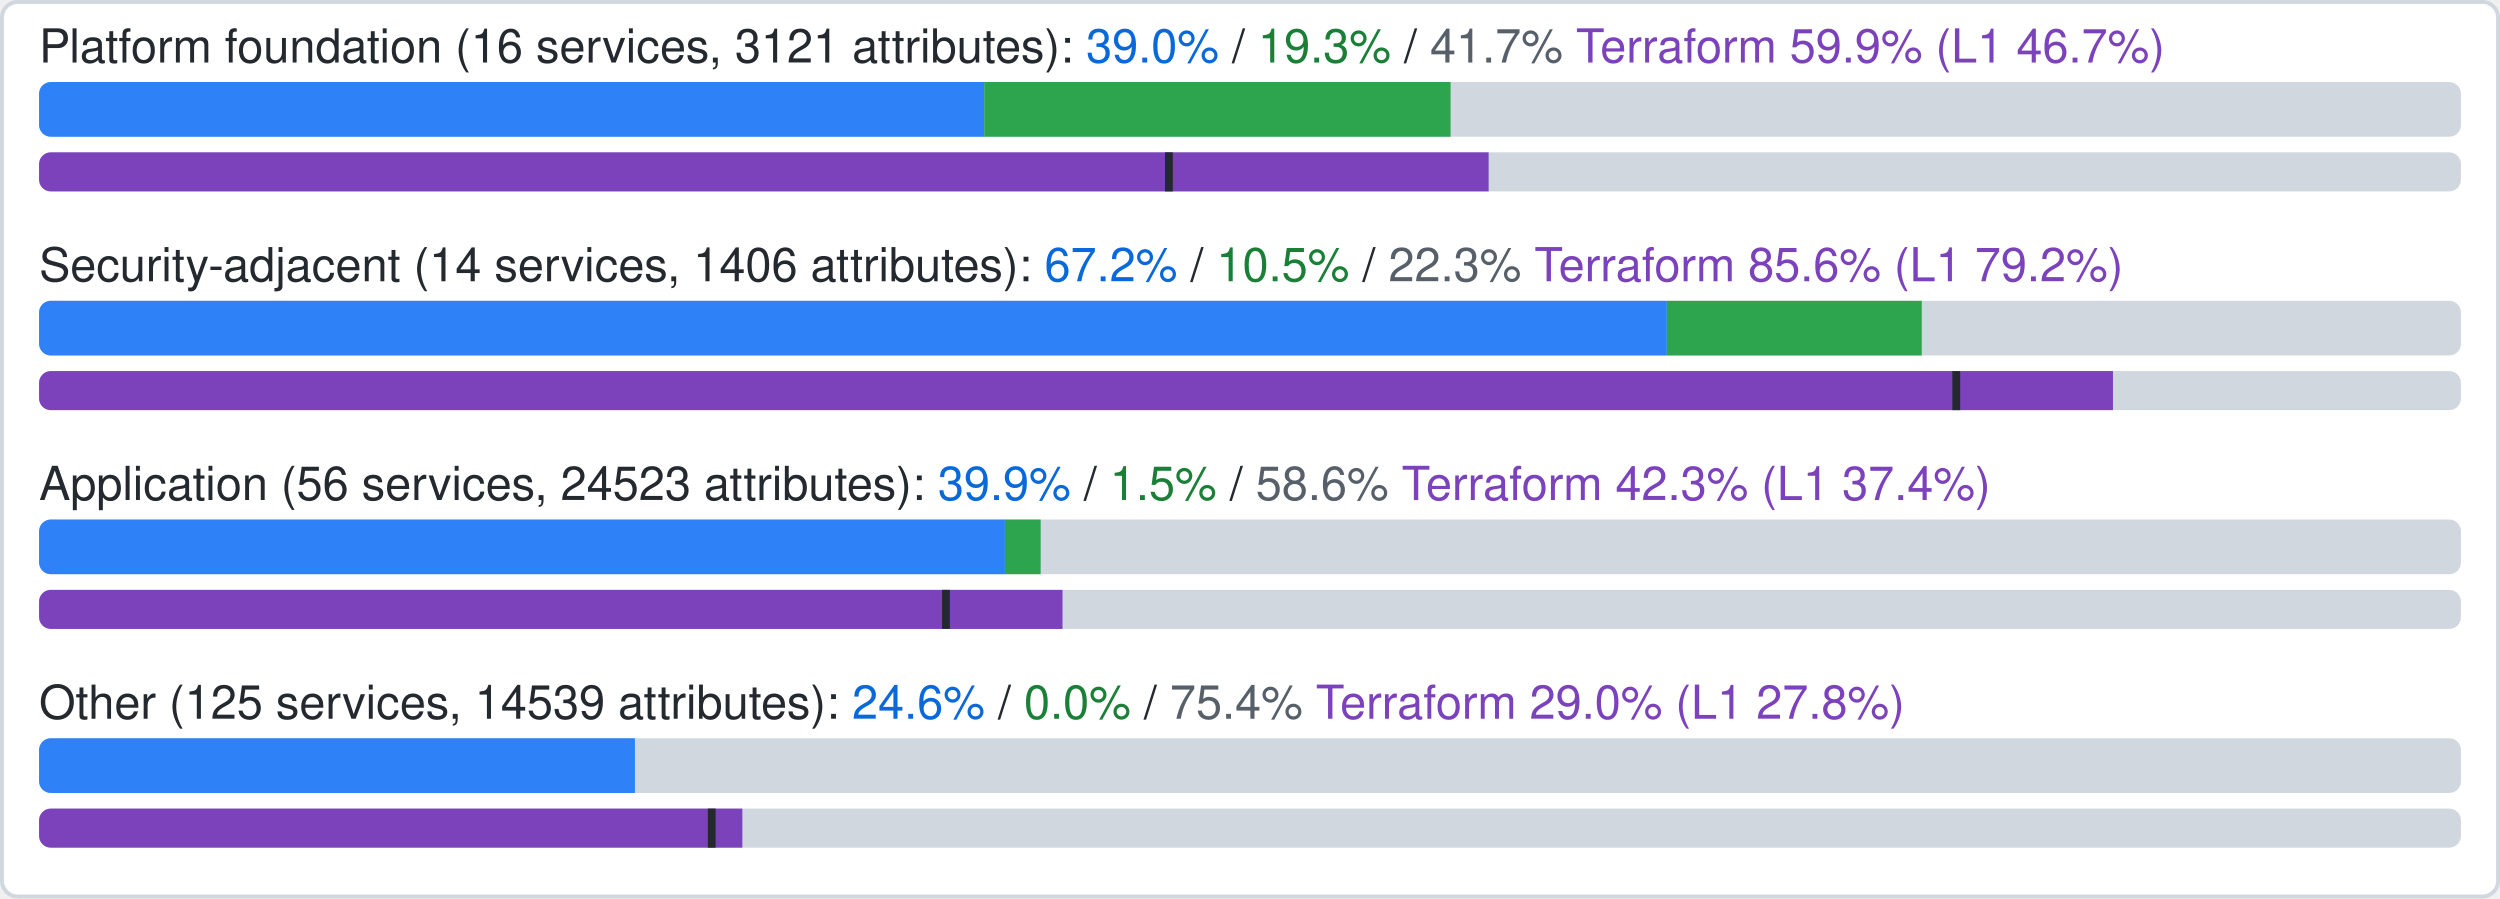
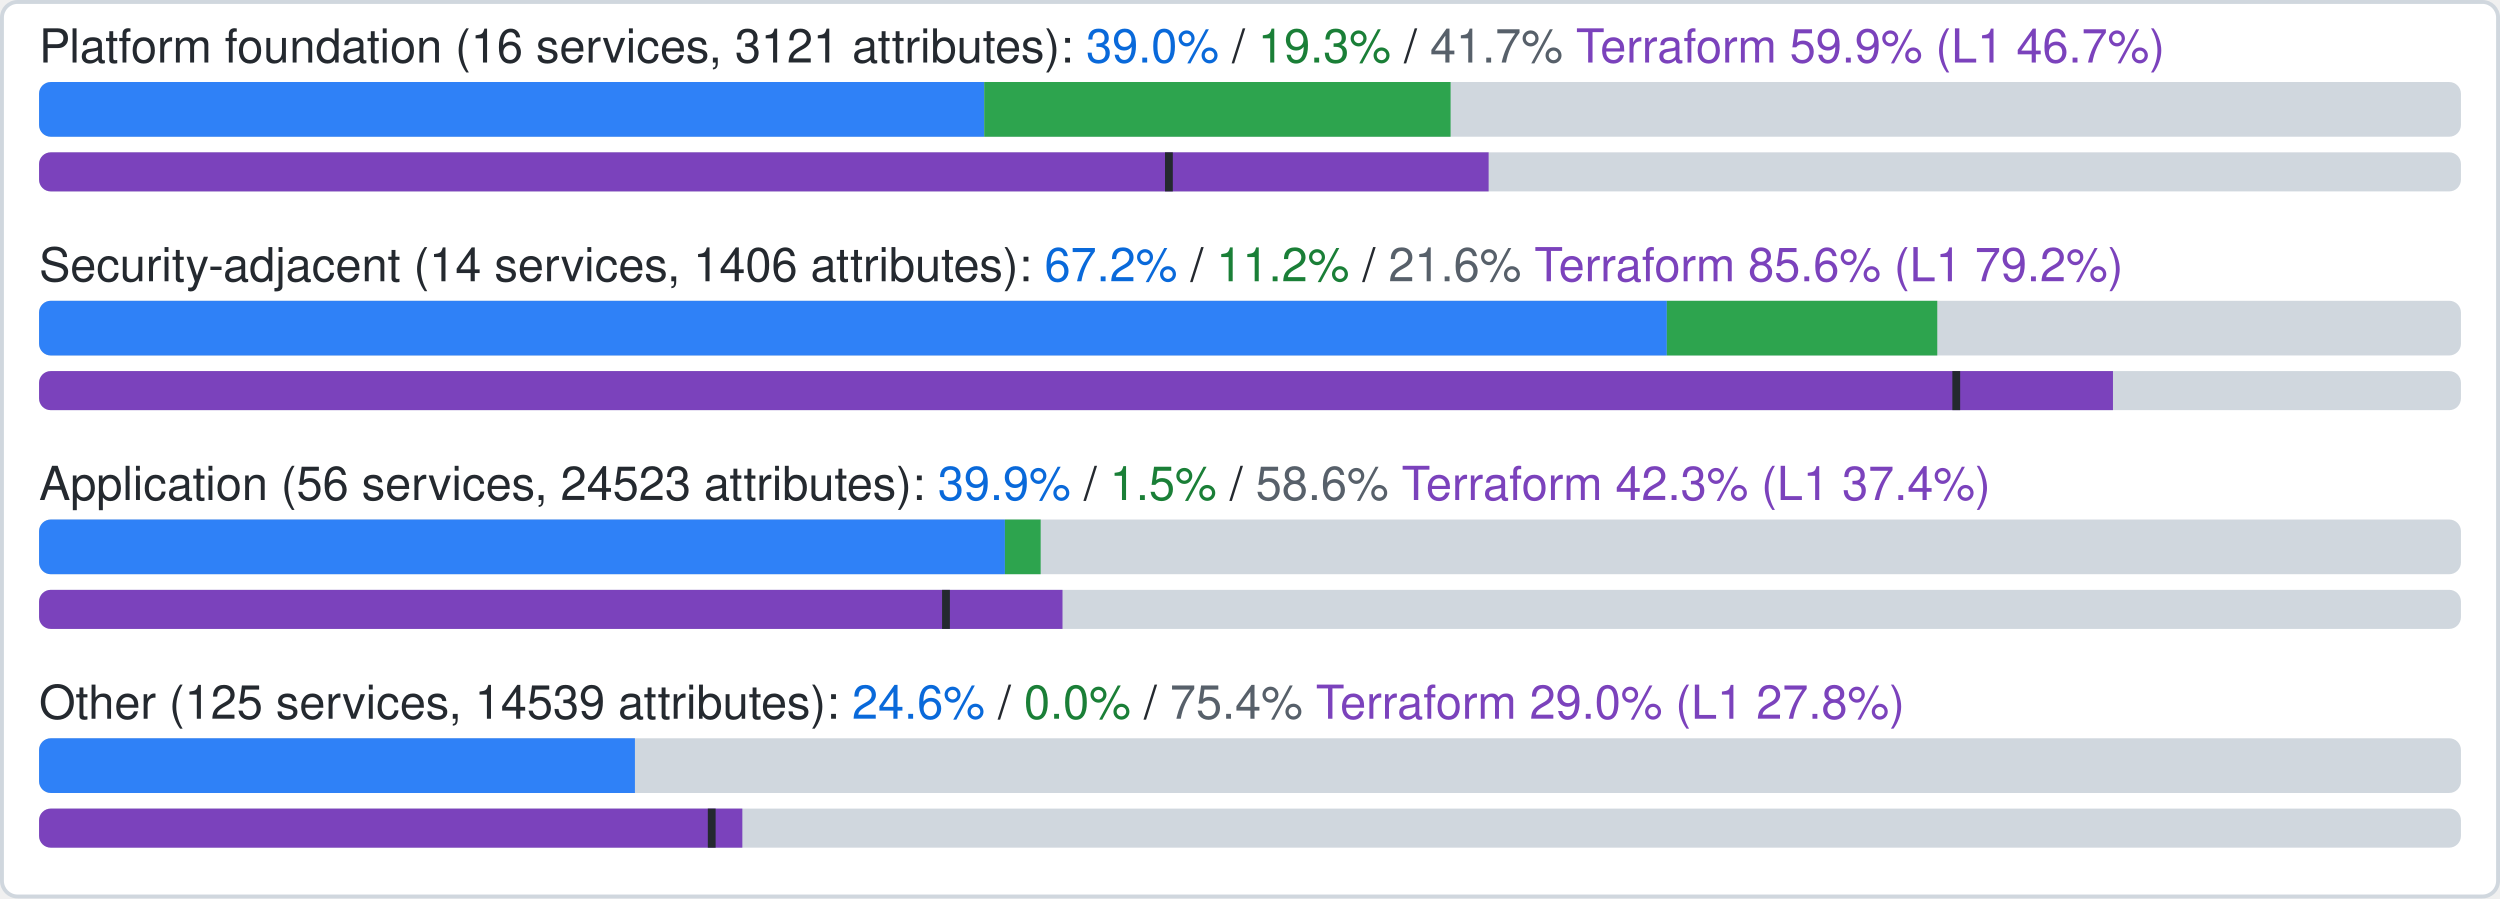
- <svg xmlns="http://www.w3.org/2000/svg" width="640" height="230" viewBox="0 0 640 230" role="img" aria-label="Coverage by category: Platform foundation official 39.0%, ours beyond official 19.3%, uncovered 41.7%, Terraform google-beta 59.9% (L1 46.7%), an estimate; Security-adjacent official 67.2%, ours beyond official 10.5%, uncovered 22.3%, Terraform google-beta 85.6% (L1 79.2%), an estimate; Application official 39.9%, ours beyond official 1.5%, uncovered 58.6%, Terraform google-beta 42.3% (L1 37.4%), an estimate; Other official 24.6%, ours beyond official 0.0%, uncovered 75.4%, Terraform google-beta 29.0% (L1 27.8%), an estimate;">
+ <svg xmlns="http://www.w3.org/2000/svg" width="640" height="230" viewBox="0 0 640 230" role="img" aria-label="Coverage by category: Platform foundation official 39.0%, ours beyond official 19.3%, uncovered 41.7%, Terraform google-beta 59.9% (L1 46.7%), an estimate; Security-adjacent official 67.2%, ours beyond official 11.2%, uncovered 21.6%, Terraform google-beta 85.6% (L1 79.2%), an estimate; Application official 39.9%, ours beyond official 1.5%, uncovered 58.6%, Terraform google-beta 42.3% (L1 37.4%), an estimate; Other official 24.6%, ours beyond official 0.0%, uncovered 75.4%, Terraform google-beta 29.0% (L1 27.8%), an estimate;">
  <rect x="0.5" y="0.5" width="639" height="229" rx="4" fill="#ffffff" stroke="#d0d7de" />
  <clipPath id="c0">
    <rect x="10" y="21" width="620" height="14" rx="3" />
  </clipPath>
  <text x="10" y="16" font-family="-apple-system,BlinkMacSystemFont,Segoe UI,Helvetica,Arial,sans-serif" font-size="12" fill="#24292f">Platform foundation (16 services, 3121 attributes): <tspan fill="#0969da">39.0%</tspan> / <tspan fill="#1a7f37">19.3%</tspan> / <tspan fill="#57606a">41.7%</tspan>
    <tspan fill="#7b42bc">Terraform 59.9% (L1 46.7%)</tspan>
  </text>
  <clipPath id="t0">
    <rect x="10" y="39" width="620" height="10" rx="3" />
  </clipPath>
  <g clip-path="url(#t0)">
    <rect x="10" y="39" width="620" height="10" fill="#d0d7de" />
    <rect x="10" y="39" width="371.09" height="10" fill="#7b42bc" />
    <rect x="298.24" y="39" width="2" height="10" fill="#24292f" />
  </g>
  <g clip-path="url(#c0)">
    <rect x="10" y="21" width="620" height="14" fill="#d0d7de" />
    <rect x="10" y="21" width="241.96" height="14" fill="#2f81f7" />
    <rect x="251.96" y="21" width="119.39" height="14" fill="#2da44e" />
  </g>
  <clipPath id="c1">
    <rect x="10" y="77" width="620" height="14" rx="3" />
  </clipPath>
-   <text x="10" y="72" font-family="-apple-system,BlinkMacSystemFont,Segoe UI,Helvetica,Arial,sans-serif" font-size="12" fill="#24292f">Security-adjacent (14 services, 1406 attributes): <tspan fill="#0969da">67.2%</tspan> / <tspan fill="#1a7f37">10.5%</tspan> / <tspan fill="#57606a">22.3%</tspan>
+   <text x="10" y="72" font-family="-apple-system,BlinkMacSystemFont,Segoe UI,Helvetica,Arial,sans-serif" font-size="12" fill="#24292f">Security-adjacent (14 services, 1406 attributes): <tspan fill="#0969da">67.2%</tspan> / <tspan fill="#1a7f37">11.2%</tspan> / <tspan fill="#57606a">21.6%</tspan>
    <tspan fill="#7b42bc">Terraform 85.6% (L1 79.2%)</tspan>
  </text>
  <clipPath id="t1">
    <rect x="10" y="95" width="620" height="10" rx="3" />
  </clipPath>
  <g clip-path="url(#t1)">
    <rect x="10" y="95" width="620" height="10" fill="#d0d7de" />
    <rect x="10" y="95" width="530.92" height="10" fill="#7b42bc" />
    <rect x="499.80" y="95" width="2" height="10" fill="#24292f" />
  </g>
  <g clip-path="url(#c1)">
    <rect x="10" y="77" width="620" height="14" fill="#d0d7de" />
    <rect x="10" y="77" width="416.71" height="14" fill="#2f81f7" />
-     <rect x="426.71" y="77" width="65.26" height="14" fill="#2da44e" />
+     <rect x="426.71" y="77" width="69.23" height="14" fill="#2da44e" />
  </g>
  <clipPath id="c2">
    <rect x="10" y="133" width="620" height="14" rx="3" />
  </clipPath>
  <text x="10" y="128" font-family="-apple-system,BlinkMacSystemFont,Segoe UI,Helvetica,Arial,sans-serif" font-size="12" fill="#24292f">Application (56 services, 24523 attributes): <tspan fill="#0969da">39.9%</tspan> / <tspan fill="#1a7f37">1.5%</tspan> / <tspan fill="#57606a">58.6%</tspan>
    <tspan fill="#7b42bc">Terraform 42.3% (L1 37.4%)</tspan>
  </text>
  <clipPath id="t2">
    <rect x="10" y="151" width="620" height="10" rx="3" />
  </clipPath>
  <g clip-path="url(#t2)">
    <rect x="10" y="151" width="620" height="10" fill="#d0d7de" />
    <rect x="10" y="151" width="262.00" height="10" fill="#7b42bc" />
    <rect x="241.17" y="151" width="2" height="10" fill="#24292f" />
  </g>
  <g clip-path="url(#c2)">
    <rect x="10" y="133" width="620" height="14" fill="#d0d7de" />
    <rect x="10" y="133" width="247.26" height="14" fill="#2f81f7" />
    <rect x="257.26" y="133" width="9.15" height="14" fill="#2da44e" />
  </g>
  <clipPath id="c3">
    <rect x="10" y="189" width="620" height="14" rx="3" />
  </clipPath>
  <text x="10" y="184" font-family="-apple-system,BlinkMacSystemFont,Segoe UI,Helvetica,Arial,sans-serif" font-size="12" fill="#24292f">Other (125 services, 14539 attributes): <tspan fill="#0969da">24.6%</tspan> / <tspan fill="#1a7f37">0.0%</tspan> / <tspan fill="#57606a">75.4%</tspan>
    <tspan fill="#7b42bc">Terraform 29.0% (L1 27.8%)</tspan>
  </text>
  <clipPath id="t3">
    <rect x="10" y="207" width="620" height="10" rx="3" />
  </clipPath>
  <g clip-path="url(#t3)">
    <rect x="10" y="207" width="620" height="10" fill="#d0d7de" />
    <rect x="10" y="207" width="180.04" height="10" fill="#7b42bc" />
    <rect x="181.20" y="207" width="2" height="10" fill="#24292f" />
  </g>
  <g clip-path="url(#c3)">
    <rect x="10" y="189" width="620" height="14" fill="#d0d7de" />
    <rect x="10" y="189" width="152.54" height="14" fill="#2f81f7" />
  </g>
</svg>
